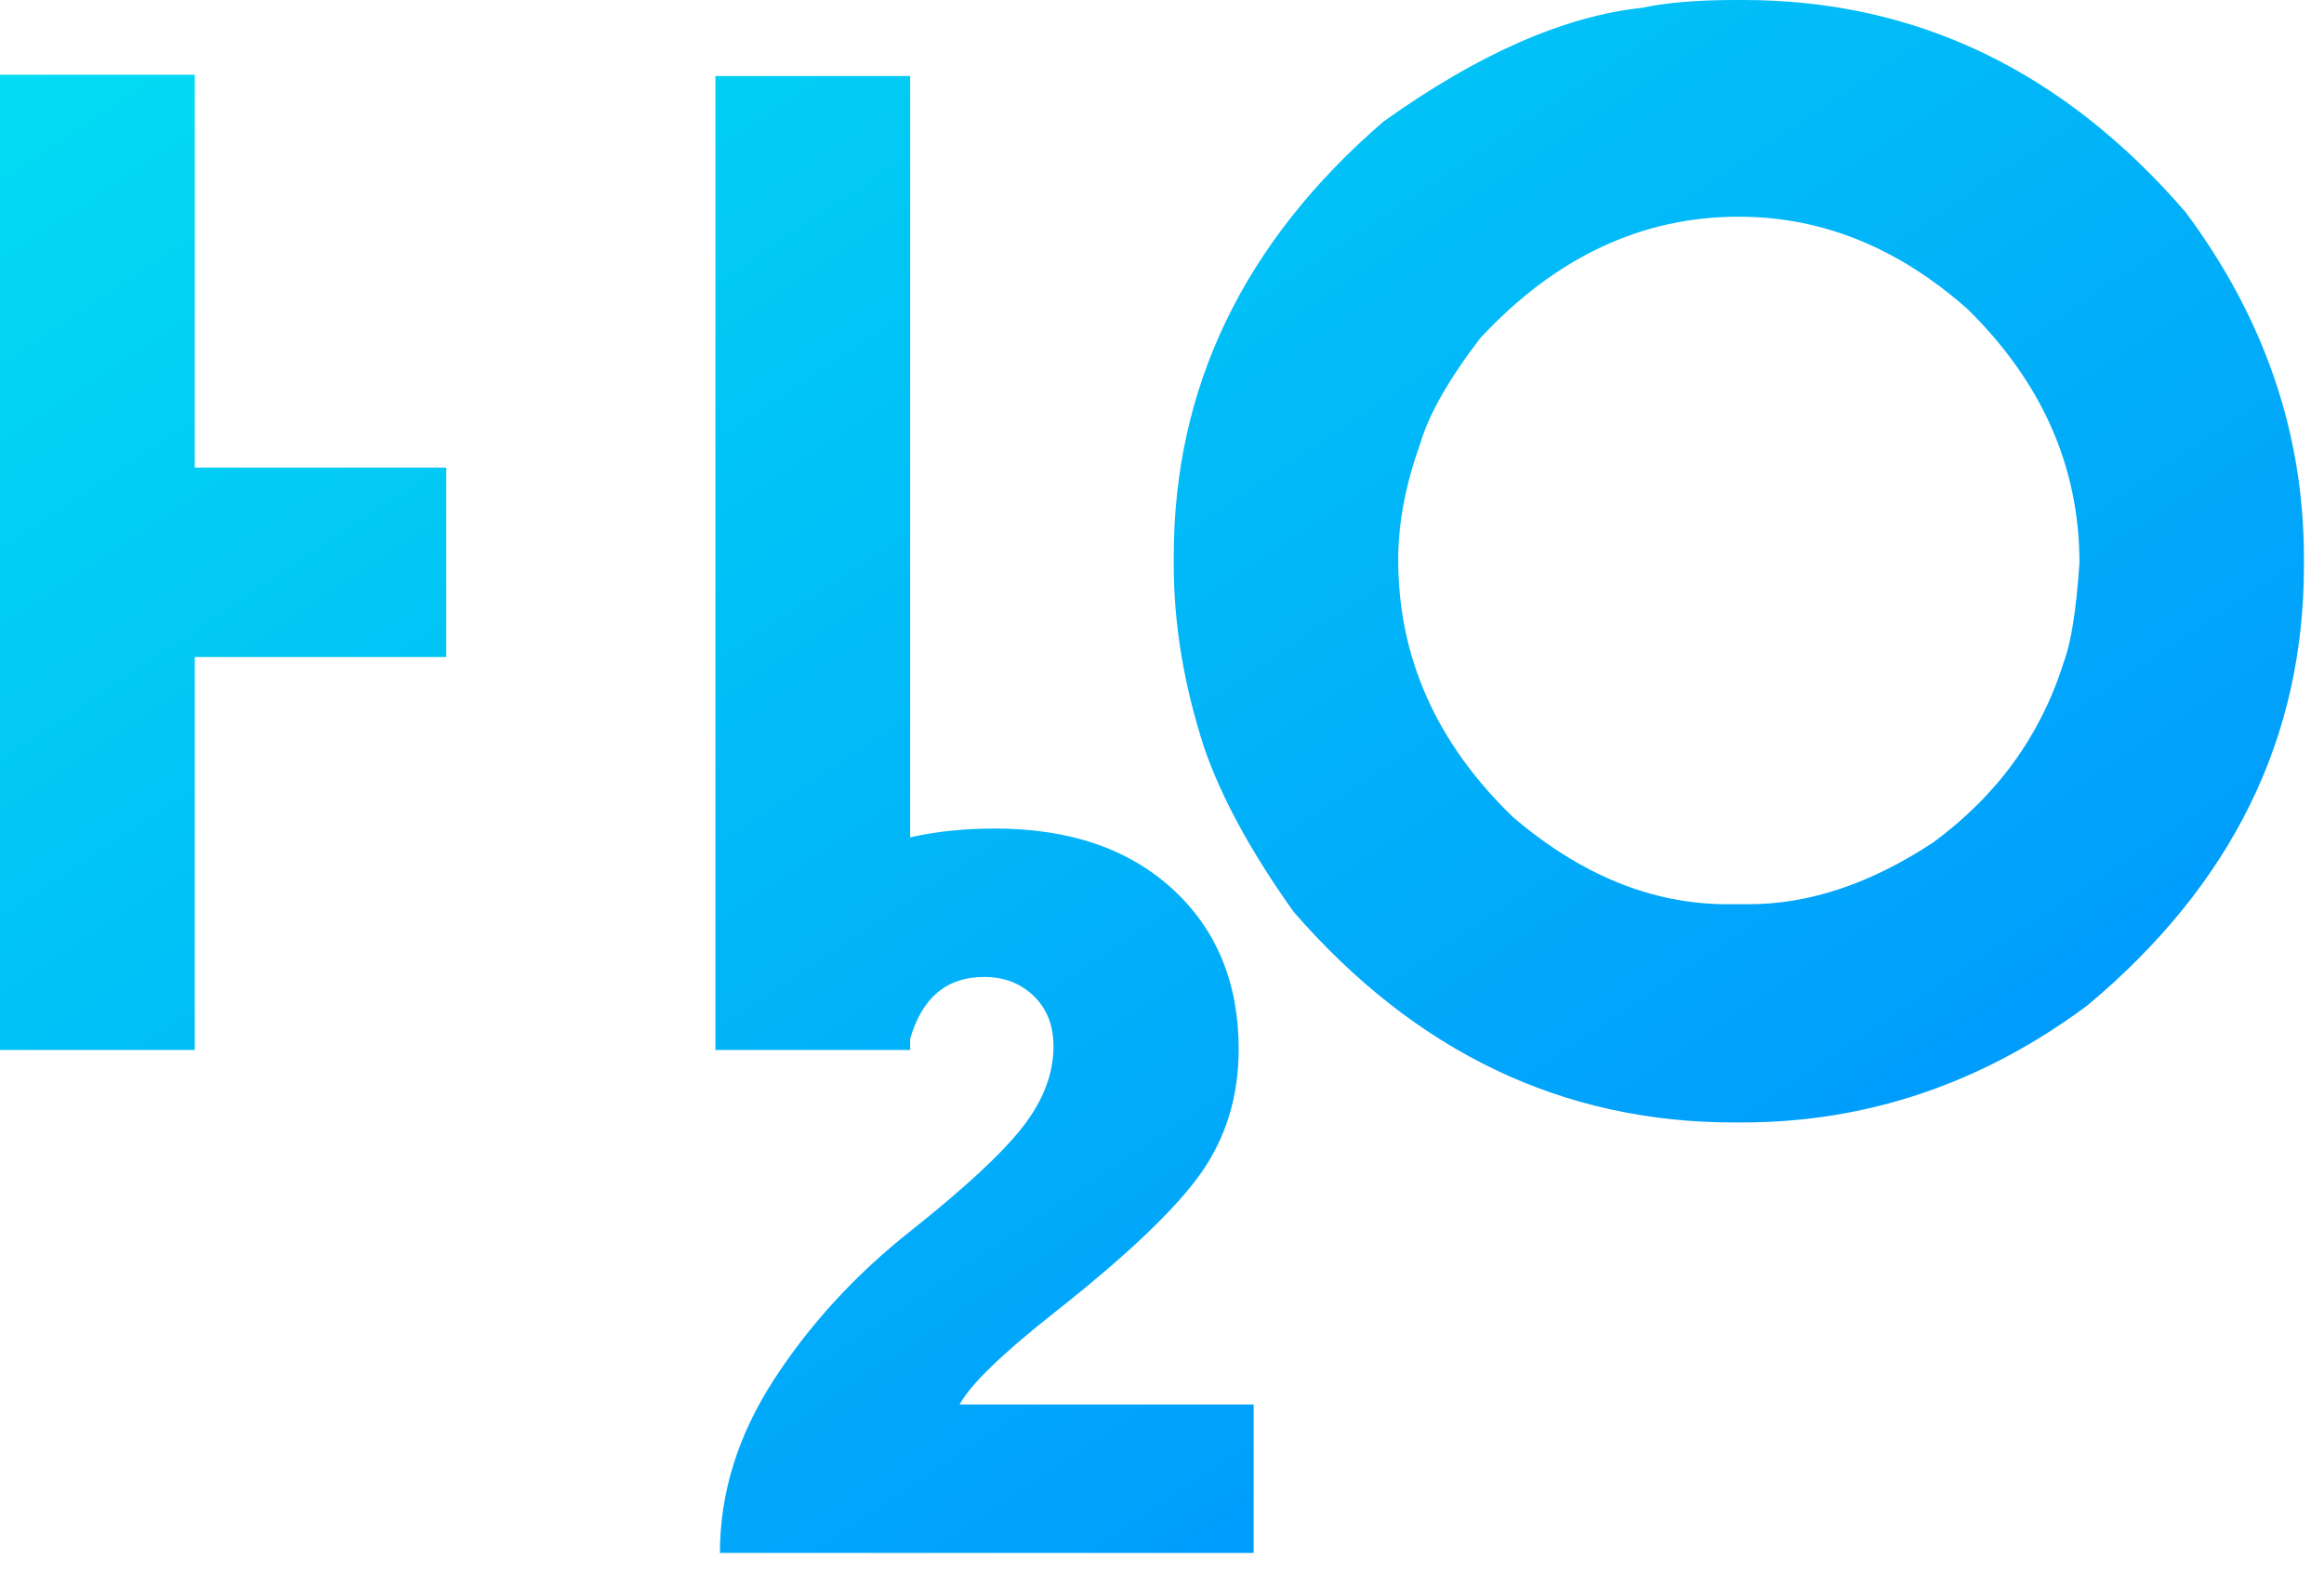
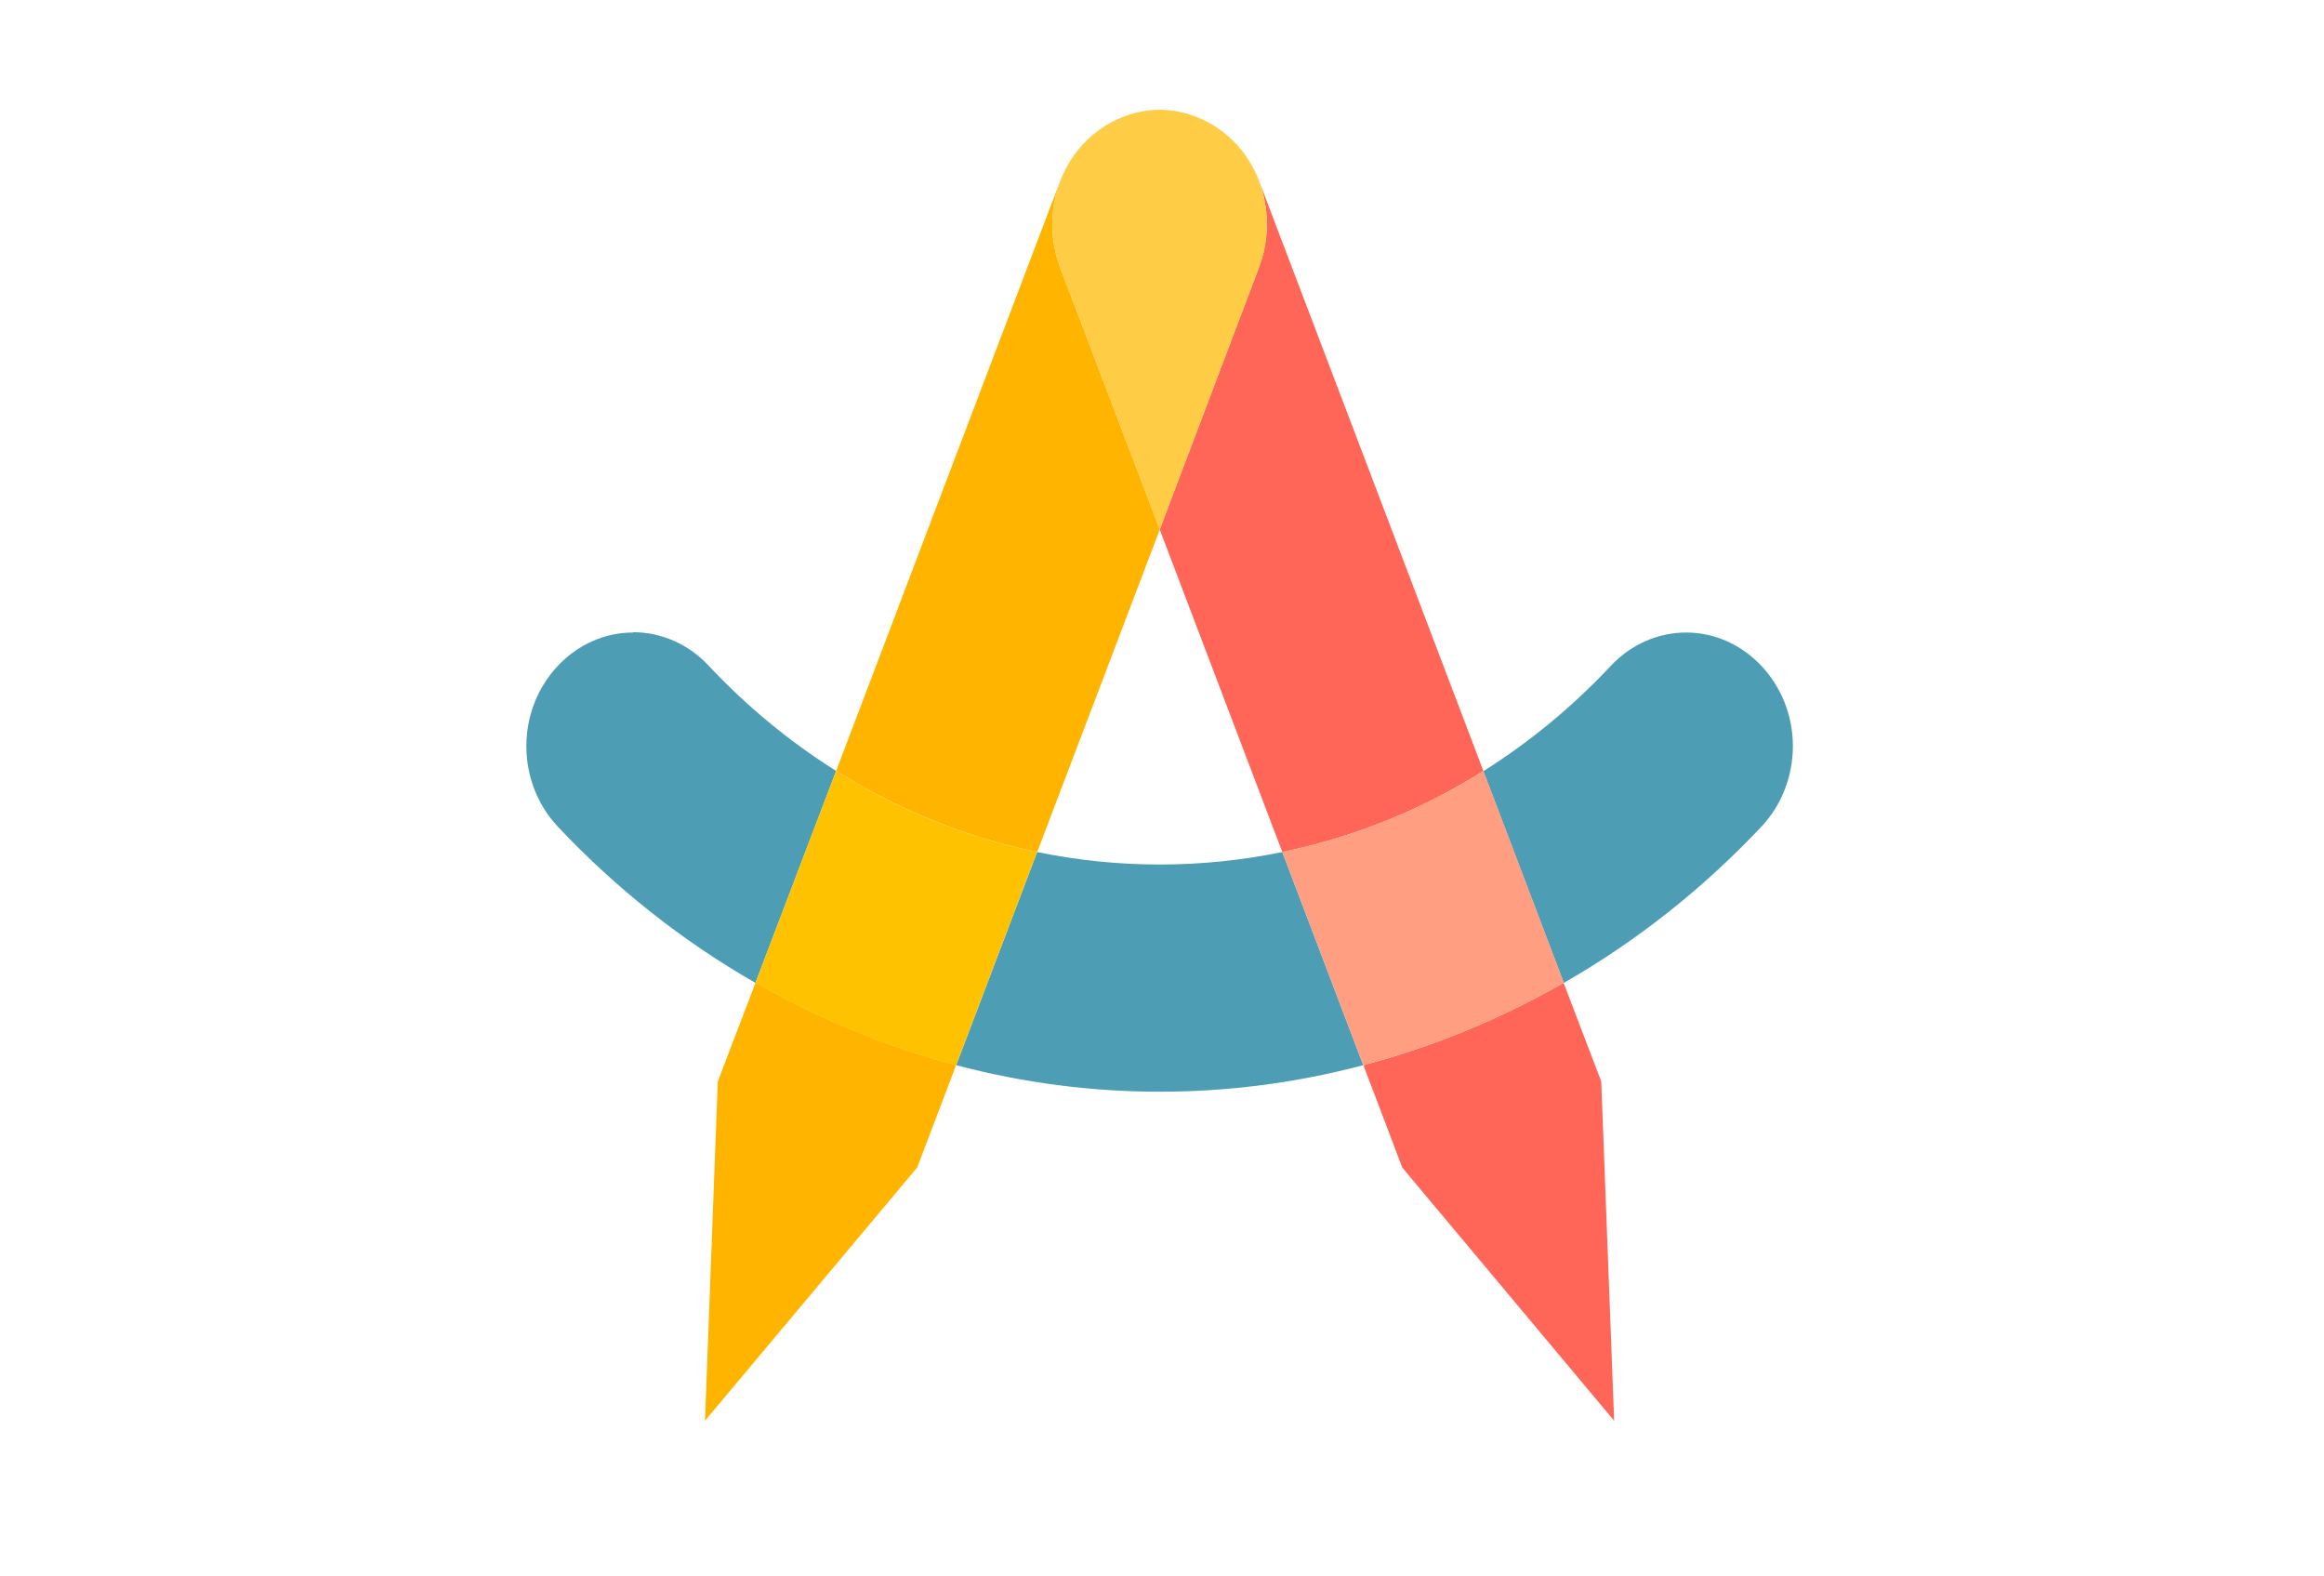
- <svg xmlns="http://www.w3.org/2000/svg" width="99px" height="67px" viewBox="0 0 99 67" version="1.1">
-   <defs>
-     <linearGradient x1="100%" y1="100%" x2="0%" y2="0%" id="linearGradient-1">
-       <stop stop-color="#0089FF" offset="0%" />
-       <stop stop-color="#02DEF2" offset="100%" />
-     </linearGradient>
-   </defs>
-   <g id="logo" stroke="none" stroke-width="1" fill="none" fill-rule="evenodd">
-     <path d="M0,3.183 L8.297,3.183 L8.297,19.92 L19.01,19.92 L19.01,27.987 L8.297,27.987 L8.297,44.725 L0,44.725 L0,3.183 Z M38.772,35.667 L38.772,3.24 L30.476,3.24 L30.476,44.725 L38.772,44.725 L38.772,44.244 C39.282,42.491 40.331,41.614 41.92,41.614 C42.771,41.614 43.476,41.885 44.037,42.426 C44.598,42.968 44.878,43.683 44.878,44.572 C44.878,45.732 44.443,46.873 43.573,47.994 C42.703,49.116 41.098,50.604 38.759,52.46 C36.42,54.316 34.486,56.424 32.959,58.782 C31.432,61.141 30.668,63.596 30.668,66.148 L53.404,66.148 L53.404,59.826 L40.876,59.826 C41.34,58.976 42.674,57.68 44.878,55.94 C47.971,53.504 50.059,51.523 51.142,49.995 C52.225,48.468 52.766,46.699 52.766,44.688 C52.766,41.866 51.828,39.594 49.953,37.873 C48.078,36.153 45.555,35.292 42.384,35.292 C41.071,35.292 39.867,35.417 38.772,35.667 Z M73.939,0 L74.271,0 C81.62,0 87.896,3.01 93.098,9.031 C96.462,13.547 98.145,18.461 98.145,23.773 L98.145,24.105 C98.145,31.454 95.068,37.697 88.914,42.832 C84.443,46.152 79.54,47.812 74.205,47.812 L73.873,47.812 C66.568,47.812 60.315,44.824 55.113,38.848 C53.298,36.302 52.025,33.967 51.295,31.842 C50.432,29.186 50,26.585 50,24.039 L50,23.707 C50,16.491 52.977,10.315 58.932,5.18 C62.96,2.302 66.635,0.686 69.955,0.332 C70.973,0.111 72.301,0 73.939,0 Z M59.562,23.84 C59.562,28.001 61.189,31.654 64.443,34.797 C67.343,37.276 70.387,38.516 73.574,38.516 L74.504,38.516 C77.072,38.516 79.684,37.641 82.34,35.893 C85.085,33.878 86.944,31.311 87.918,28.189 C88.228,27.37 88.449,25.965 88.582,23.973 C88.582,19.9 86.999,16.303 83.834,13.182 C80.868,10.548 77.614,9.23 74.072,9.23 C69.933,9.23 66.258,10.957 63.049,14.41 C61.699,16.181 60.846,17.686 60.492,18.926 C59.872,20.652 59.562,22.29 59.562,23.84 Z" id="Combined-Shape" fill="url(#linearGradient-1)" />
+ <svg xmlns="http://www.w3.org/2000/svg" width="100%" height="100%" viewBox="0 0 413 280" version="1.1" xml:space="preserve" style="fill-rule:evenodd;clip-rule:evenodd;stroke-linejoin:round;stroke-miterlimit:1.414;">
+   <g transform="matrix(4.16667,0,0,4.16667,-0,-0)">
+     <g transform="matrix(0.322165,0,0,0.342967,22.4528,4.67935)">
+       <path d="M30.33,108.53L25.33,120.84L23.64,163L51.74,131.5L56.89,118.77C51.388,117.405 45.997,115.63 40.76,113.46C37.206,111.987 33.728,110.334 30.34,108.51L30.33,108.53ZM72.51,5.63C71.751,6.622 71.129,7.712 70.66,8.87L41,82.21C44.363,84.197 47.862,85.944 51.47,87.44C56.677,89.595 62.088,91.22 67.62,92.29L83.85,52.19L70.63,19.55C68.784,14.906 69.498,9.618 72.51,5.63Z" style="fill:rgb(255,181,0);fill-rule:nonzero;" />
+     </g>
+     <g transform="matrix(0.322165,0,0,0.342967,22.4528,4.67935)">
+       <path d="M95.17,5.64C98.162,9.635 98.857,14.917 97,19.55L83.84,52.19L100.07,92.29C105.602,91.219 111.013,89.594 116.22,87.44C119.828,85.944 123.327,84.197 126.69,82.21L97,8.87C96.534,7.716 95.915,6.63 95.16,5.64L95.17,5.64Z" style="fill:rgb(255,102,87);fill-rule:nonzero;" />
+     </g>
+     <g transform="matrix(0.322165,0,0,0.342967,22.4528,4.67935)">
+       <path d="M83.84,0C79.403,0.039 75.221,2.117 72.51,5.63C69.498,9.618 68.784,14.906 70.63,19.55L83.84,52.19L97,19.55C98.857,14.917 98.162,9.635 95.17,5.64C92.461,2.123 88.279,0.041 83.84,0Z" style="fill:rgb(255,204,69);fill-rule:nonzero;" />
+     </g>
+     <g transform="matrix(0.322165,0,0,0.342967,22.4528,4.67935)">
+       <path d="M137.35,108.53C133.962,110.354 130.484,112.006 126.93,113.48C121.693,115.65 116.302,117.425 110.8,118.79L115.95,131.52L144,163L142.29,120.82L137.29,108.51L137.35,108.53Z" style="fill:rgb(255,102,87);fill-rule:nonzero;" />
+     </g>
+     <g transform="matrix(0.322165,0,0,0.342967,22.4528,4.67935)">
+       <path d="M67.61,92.29L56.89,118.79C74.586,123.192 93.094,123.192 110.79,118.79L100.07,92.29C89.349,94.362 78.331,94.362 67.61,92.29ZM14.12,65C14.116,65 14.112,65 14.109,65C6.363,65 -0.011,71.374 -0.011,79.12C-0.011,82.861 1.476,86.453 4.12,89.1C11.858,96.829 20.685,103.385 30.32,108.56L41,82.21C34.838,78.569 29.159,74.164 24.1,69.1C21.452,66.444 17.85,64.953 14.1,64.96L14.12,65ZM153.56,65C149.81,64.993 146.208,66.484 143.56,69.14C138.506,74.199 132.835,78.6 126.68,82.24L137.33,108.56C146.965,103.385 155.792,96.829 163.53,89.1C166.174,86.453 167.661,82.861 167.661,79.12C167.661,71.374 161.287,65 153.541,65C153.538,65 153.534,65 153.53,65L153.56,65Z" style="fill:rgb(77,158,181);fill-rule:nonzero;" />
+     </g>
+     <g transform="matrix(0.322165,0,0,0.342967,22.4528,4.67935)">
+       <path d="M41,82.21L30.33,108.53C33.718,110.354 37.196,112.007 40.75,113.48C45.987,115.65 51.378,117.425 56.88,118.79L67.6,92.29C62.068,91.22 56.657,89.595 51.45,87.44C47.848,85.944 44.357,84.196 41,82.21Z" style="fill:rgb(255,194,0);fill-rule:nonzero;" />
+     </g>
+     <g transform="matrix(0.322165,0,0,0.342967,22.4528,4.67935)">
+       <path d="M126.69,82.21C123.327,84.197 119.828,85.944 116.22,87.44C111.013,89.594 105.602,91.219 100.07,92.29L110.79,118.79C116.292,117.425 121.683,115.65 126.92,113.48C130.474,112.006 133.952,110.354 137.34,108.53L126.69,82.21Z" style="fill:rgb(255,158,128);fill-rule:nonzero;" />
+     </g>
  </g>
</svg>
